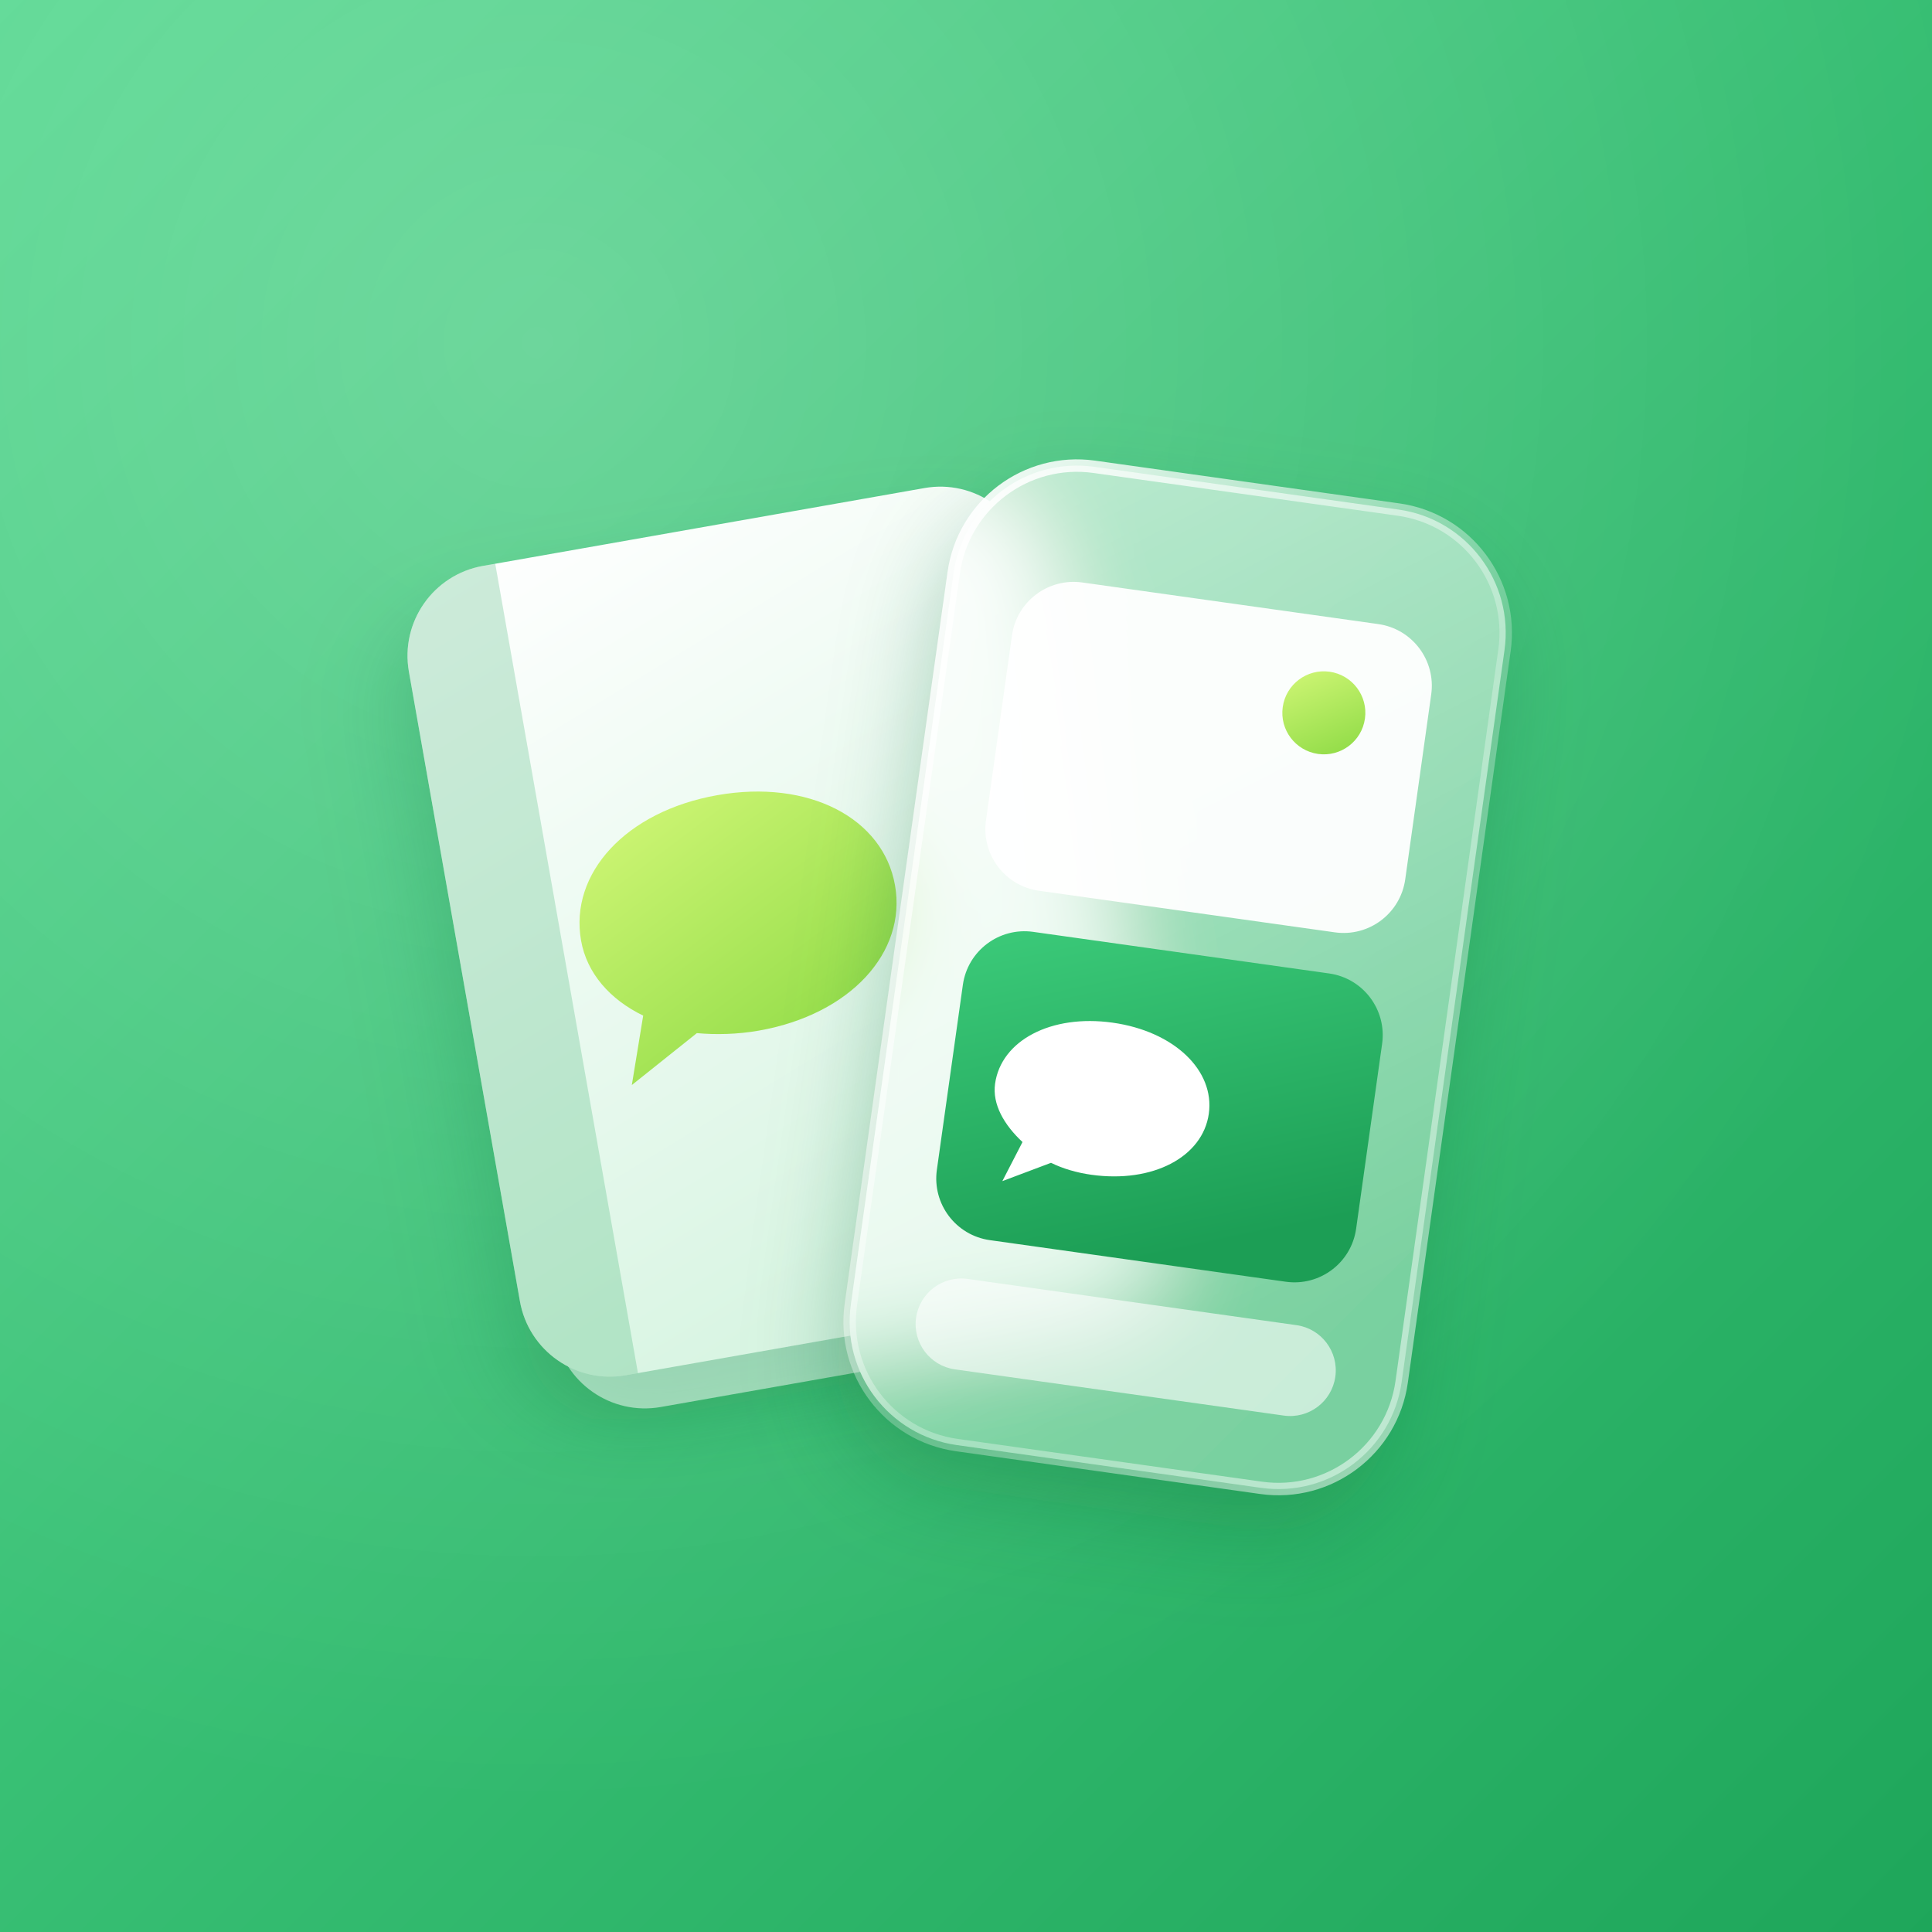
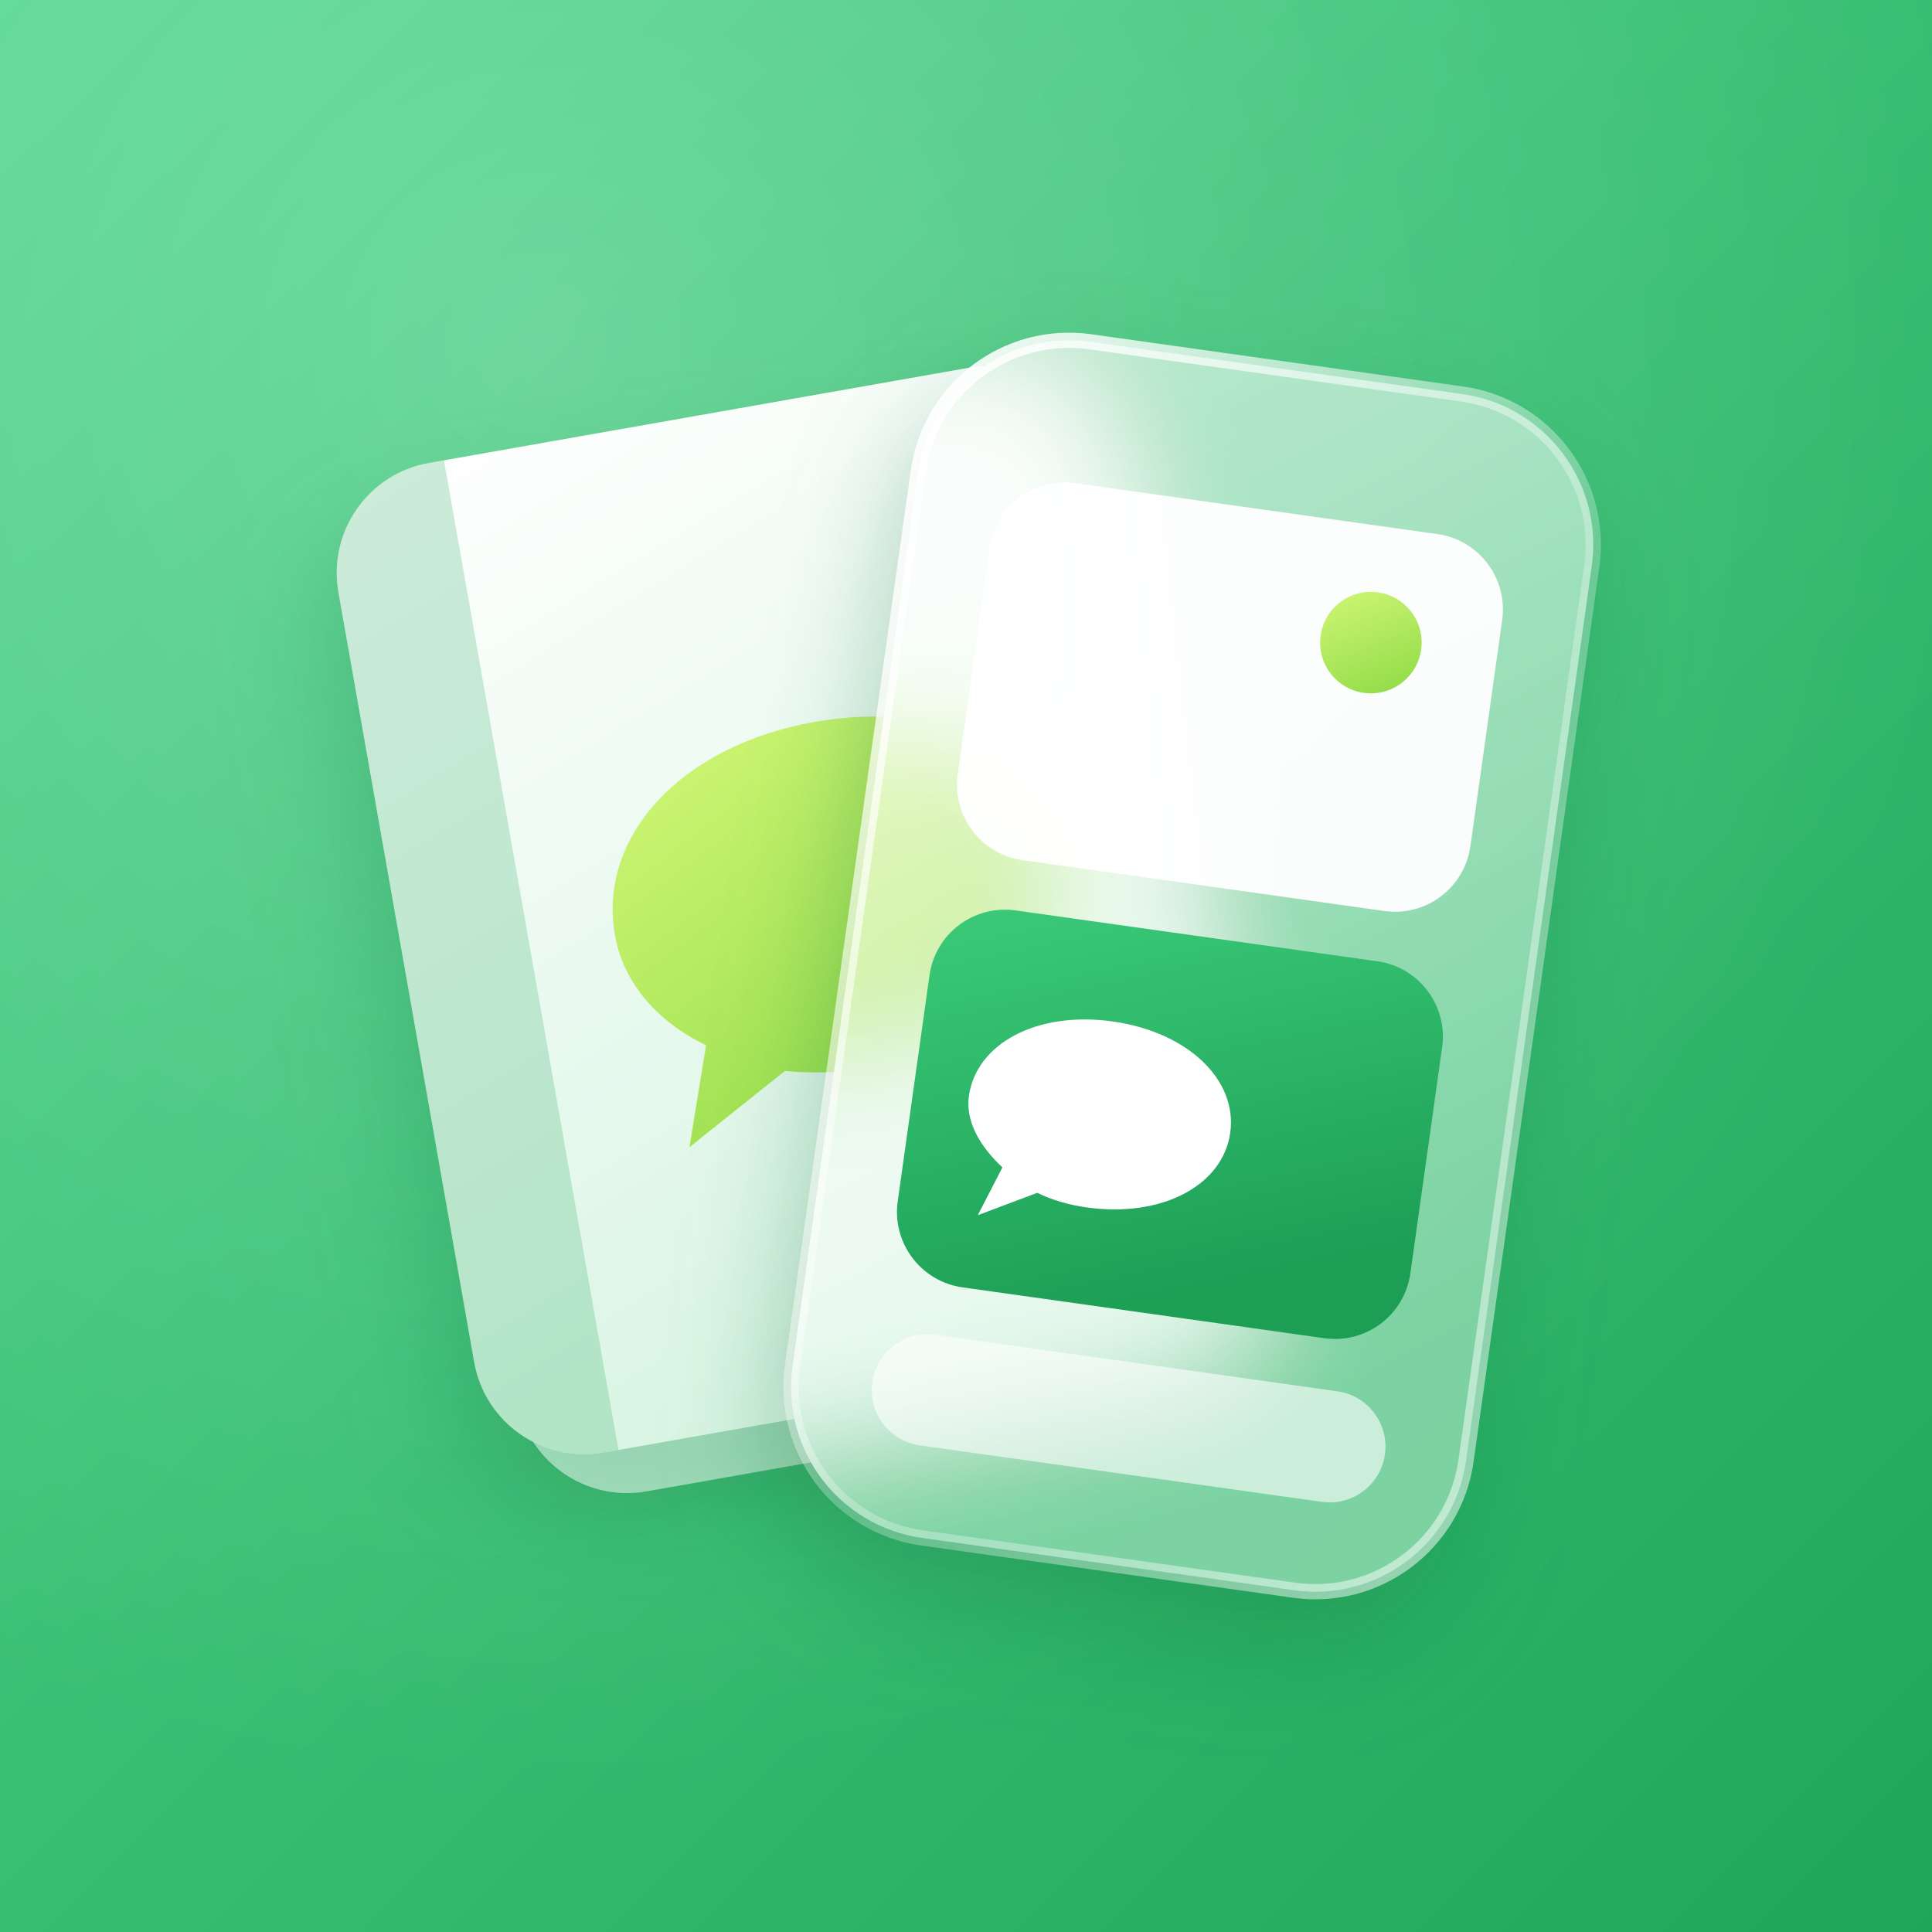
<svg xmlns="http://www.w3.org/2000/svg" xmlns:xlink="http://www.w3.org/1999/xlink" viewBox="0 0 1024 1024" width="1024" height="1024">
  <defs>
    <linearGradient id="bg" x1="0" y1="0" x2="1" y2="1">
      <stop offset="0" stop-color="#4fd68b" />
      <stop offset="1" stop-color="#1ea65a" />
    </linearGradient>
    <radialGradient id="glow" cx="0.28" cy="0.18" r="0.75">
      <stop offset="0" stop-color="#ffffff" stop-opacity="0.22" />
      <stop offset="1" stop-color="#ffffff" stop-opacity="0" />
    </radialGradient>
    <linearGradient id="bookFill" x1="0" y1="0" x2="0.3" y2="1">
      <stop offset="0" stop-color="#ffffff" />
      <stop offset="1" stop-color="#d9f5e3" />
    </linearGradient>
    <linearGradient id="lime" x1="0" y1="0" x2="0.6" y2="1">
      <stop offset="0" stop-color="#d2f777" />
      <stop offset="1" stop-color="#96de4b" />
    </linearGradient>
    <linearGradient id="glassFill" x1="0" y1="0" x2="0.4" y2="1">
      <stop offset="0" stop-color="#ffffff" stop-opacity="0.66" />
      <stop offset="1" stop-color="#ffffff" stop-opacity="0.36" />
    </linearGradient>
    <linearGradient id="glassEdge" x1="0" y1="0" x2="1" y2="1">
      <stop offset="0" stop-color="#ffffff" stop-opacity="0.95" />
      <stop offset="0.55" stop-color="#ffffff" stop-opacity="0.25" />
      <stop offset="1" stop-color="#ffffff" stop-opacity="0.55" />
    </linearGradient>
    <linearGradient id="panelGreen" x1="0" y1="0" x2="0.5" y2="1">
      <stop offset="0" stop-color="#3ccb7a" />
      <stop offset="1" stop-color="#1c9e55" />
    </linearGradient>
    <filter id="frost" x="-20%" y="-20%" width="140%" height="140%">
      <feGaussianBlur stdDeviation="20" />
    </filter>
    <filter id="softShadow" x="-40%" y="-40%" width="180%" height="180%">
      <feGaussianBlur stdDeviation="22" />
    </filter>
    <rect id="bookShape" x="262" y="300" width="304" height="396" rx="44" />
    <clipPath id="bookClip">
      <use xlink:href="#bookShape" />
    </clipPath>
-     <rect id="phoneShape" x="474" y="282" width="268" height="476" rx="60" transform="rotate(8 608 520)" />
+     <rect id="phoneShape" x="440.0" y="282" width="268" height="476" rx="60" transform="rotate(8 574.0 520)" />
    <clipPath id="phoneClip">
      <use xlink:href="#phoneShape" />
    </clipPath>
    <g id="book" transform="rotate(-10 414 498)">
      <use xlink:href="#bookShape" fill="#ffffff" fill-opacity="0.5" transform="translate(14 18)" />
      <use xlink:href="#bookShape" fill="url(#bookFill)" />
      <g clip-path="url(#bookClip)">
        <rect x="262" y="300" width="50" height="396" fill="#1ea65a" fill-opacity="0.22" />
      </g>
-       <g transform="translate(398 486) scale(0.80) translate(-408 -490)">
+       <g transform="translate(438 496) scale(0.96) translate(-408 -490)">
        <path d="M408 418 c56 0 96 31 96 72 s-40 72 -96 72 c-13 0 -26 -2 -37 -5 l-44 24 l14 -40 c-18 -13 -29 -31 -29 -51 c0 -41 40 -72 96 -72 z" fill="url(#lime)" />
      </g>
    </g>
  </defs>
  <rect width="1024" height="1024" fill="url(#bg)" />
  <rect width="1024" height="1024" fill="url(#glow)" />
-   <g transform="translate(512 518) scale(1.1) translate(-506 -520)">
+   <g id="art" transform="translate(512 512) scale(1.345) translate(-484.87 -520)">
    <g transform="rotate(-10 414 498) translate(0 22)" opacity="0.28" filter="url(#softShadow)">
      <use xlink:href="#bookShape" fill="#0b6b36" />
    </g>
-     <use xlink:href="#book" />
+     <use id="bookUse" xlink:href="#book" />
    <g transform="translate(-6 20)" opacity="0.30" filter="url(#softShadow)">
      <use xlink:href="#phoneShape" fill="#0b6b36" />
    </g>
    <g clip-path="url(#phoneClip)">
      <g filter="url(#frost)">
-         <rect x="-100" y="-100" width="1224" height="1224" fill="url(#bg)" />
+         <rect x="-200" y="-200" width="1424" height="1424" fill="url(#bg)" />
        <use xlink:href="#book" />
      </g>
    </g>
-     <use xlink:href="#phoneShape" fill="url(#glassFill)" />
+     <use id="phoneUse" xlink:href="#phoneShape" fill="url(#glassFill)" />
    <use xlink:href="#phoneShape" fill="none" stroke="url(#glassEdge)" stroke-width="6" />
-     <g transform="rotate(8 608 520)">
-       <rect x="506" y="338" width="204" height="150" rx="30" fill="#ffffff" fill-opacity="0.95" />
-       <circle cx="660" cy="384" r="20" fill="url(#lime)" />
-       <rect x="506" y="508" width="204" height="150" rx="30" fill="url(#panelGreen)" />
-       <path d="M580 546 c30 0 52 16 52 37 s-22 37 -52 37 c-7 0 -14 -1 -20 -3 l-22 12 l7 -20 c-10 -7 -17 -16 -17 -26 c0 -21 22 -37 52 -37 z" fill="#ffffff" />
-       <rect x="506" y="678" width="204" height="44" rx="22" fill="#ffffff" fill-opacity="0.6" />
+     <g transform="rotate(8 574.0 520)">
+       <rect x="472.0" y="338" width="204" height="150" rx="30" fill="#ffffff" fill-opacity="0.95" />
+       <circle cx="626.0" cy="384" r="20" fill="url(#lime)" />
+       <rect x="472.0" y="508" width="204" height="150" rx="30" fill="url(#panelGreen)" />
+       <path d="M546.0 546 c30 0 52 16 52 37 s-22 37 -52 37 c-7 0 -14 -1 -20 -3 l-22 12 l7 -20 c-10 -7 -17 -16 -17 -26 c0 -21 22 -37 52 -37 z" fill="#ffffff" />
+       <rect x="472.0" y="678" width="204" height="44" rx="22" fill="#ffffff" fill-opacity="0.6" />
    </g>
  </g>
</svg>
